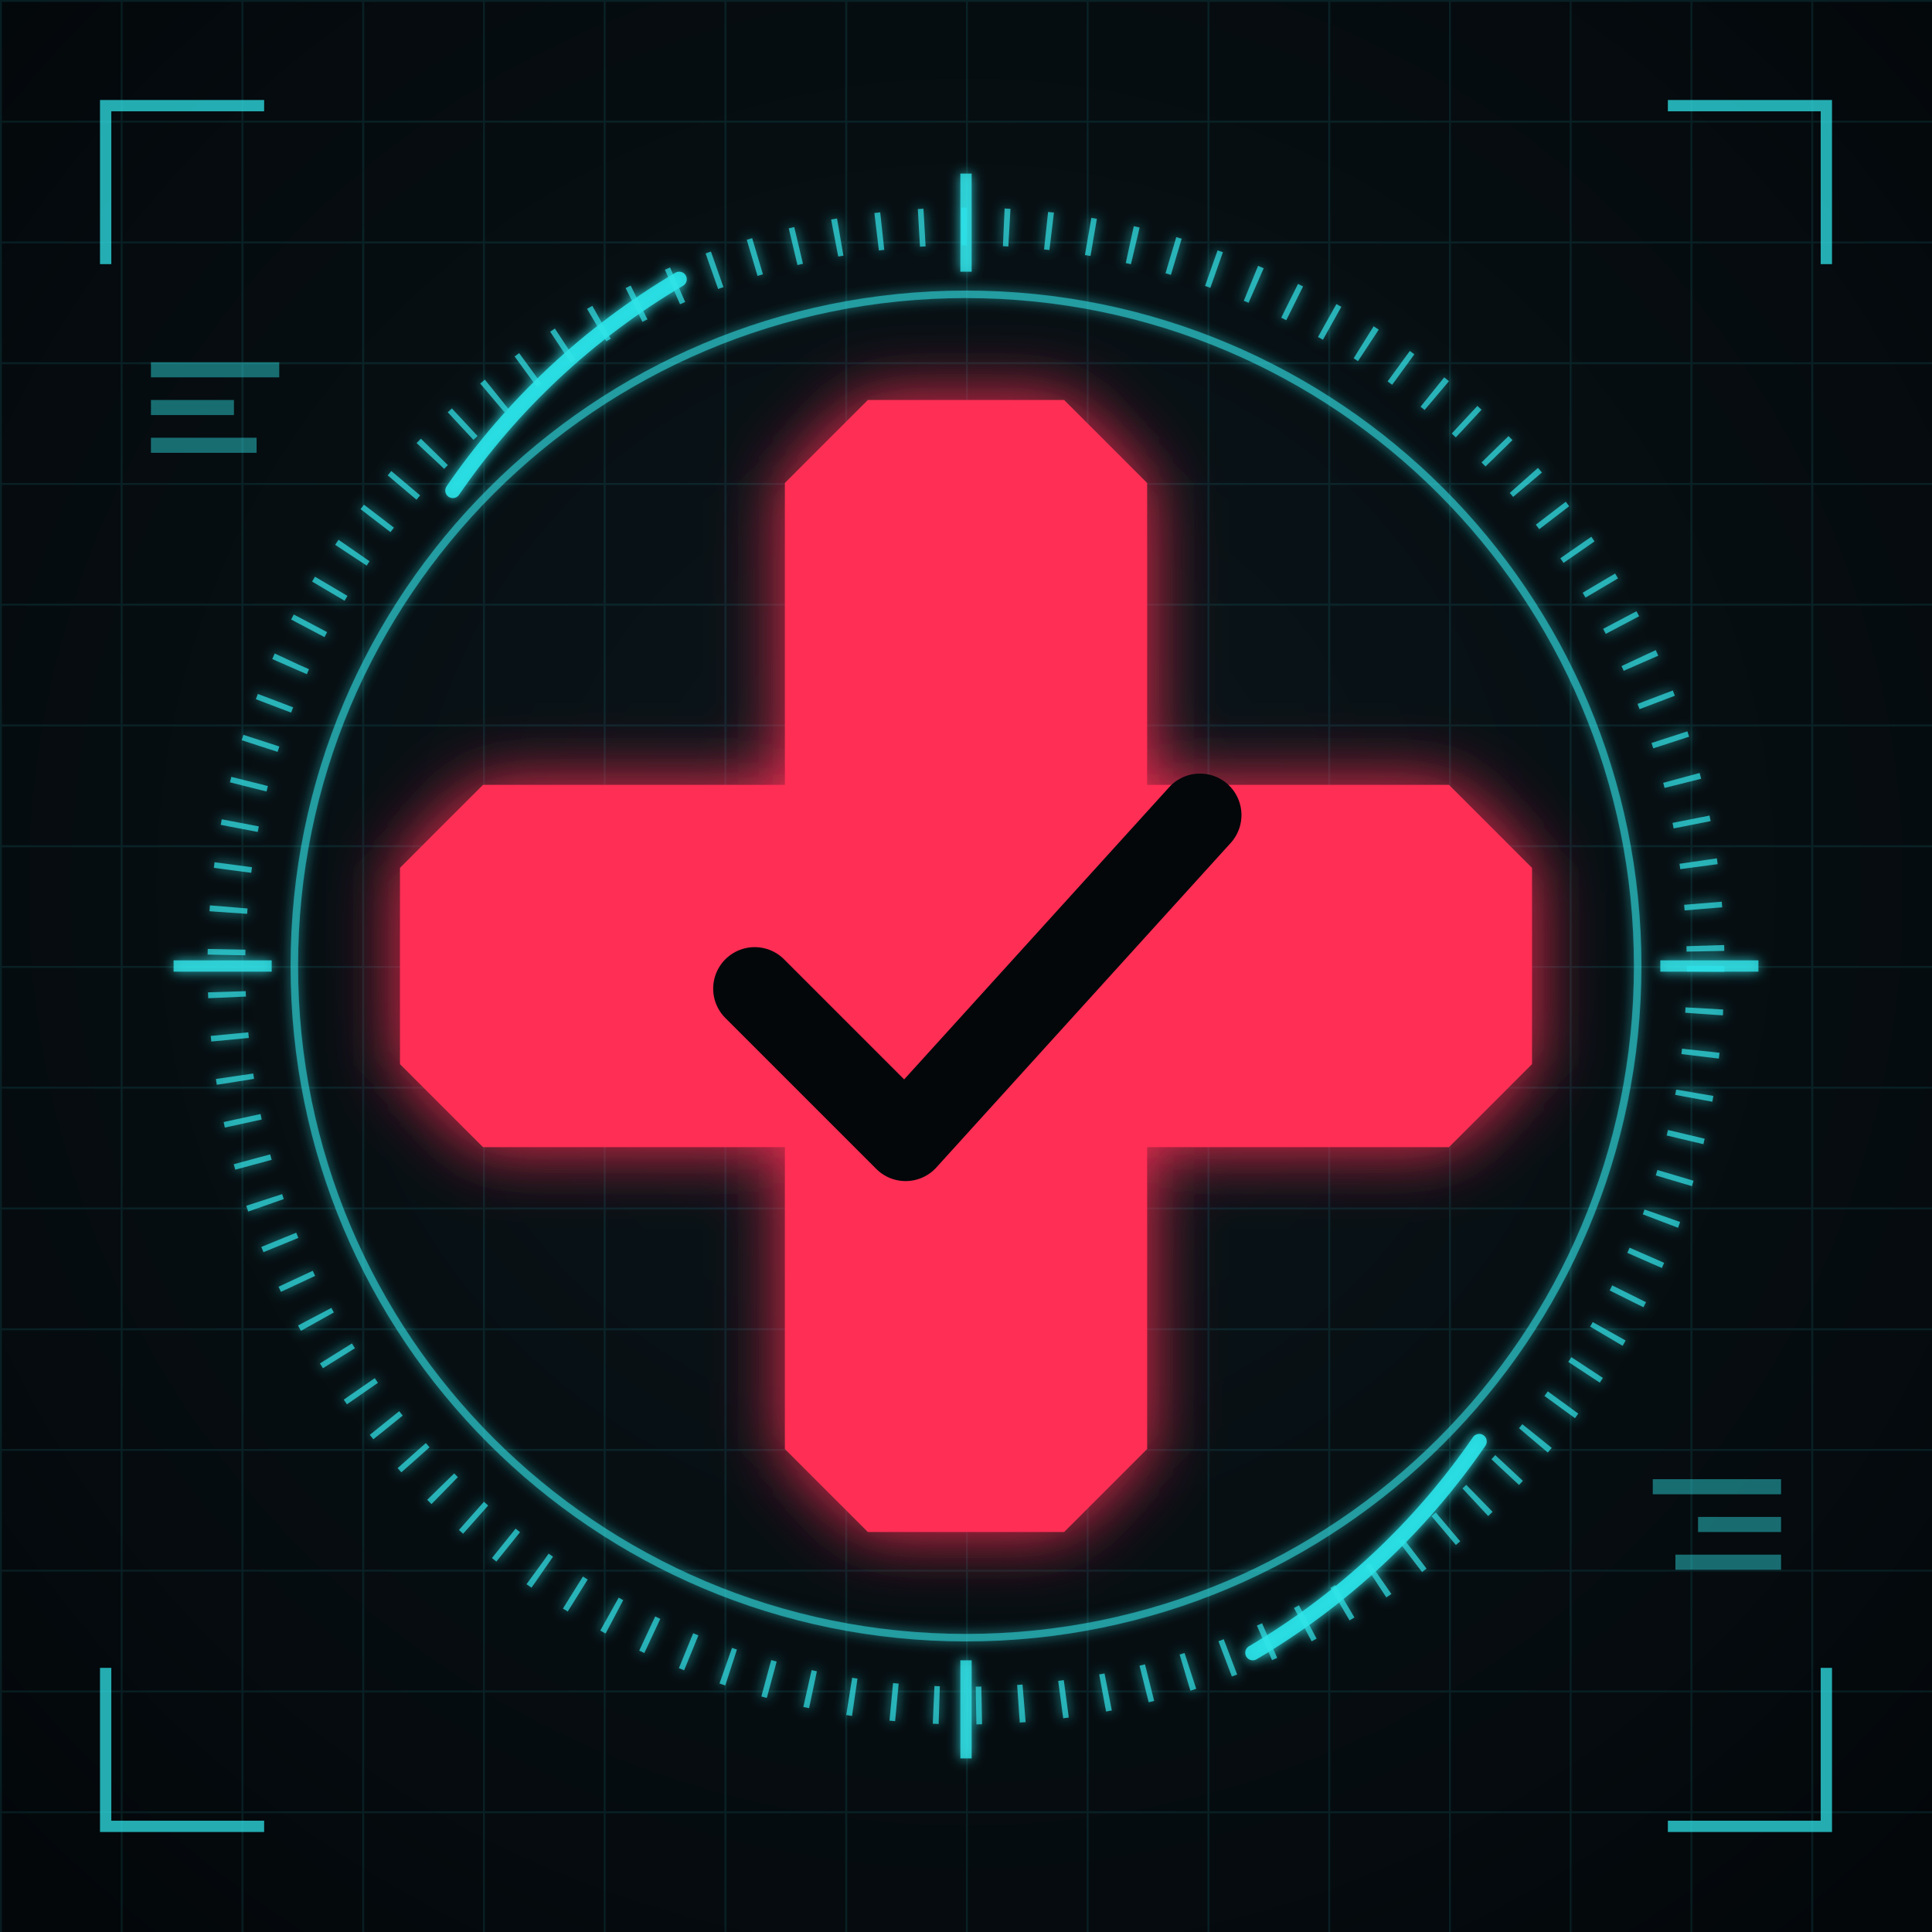
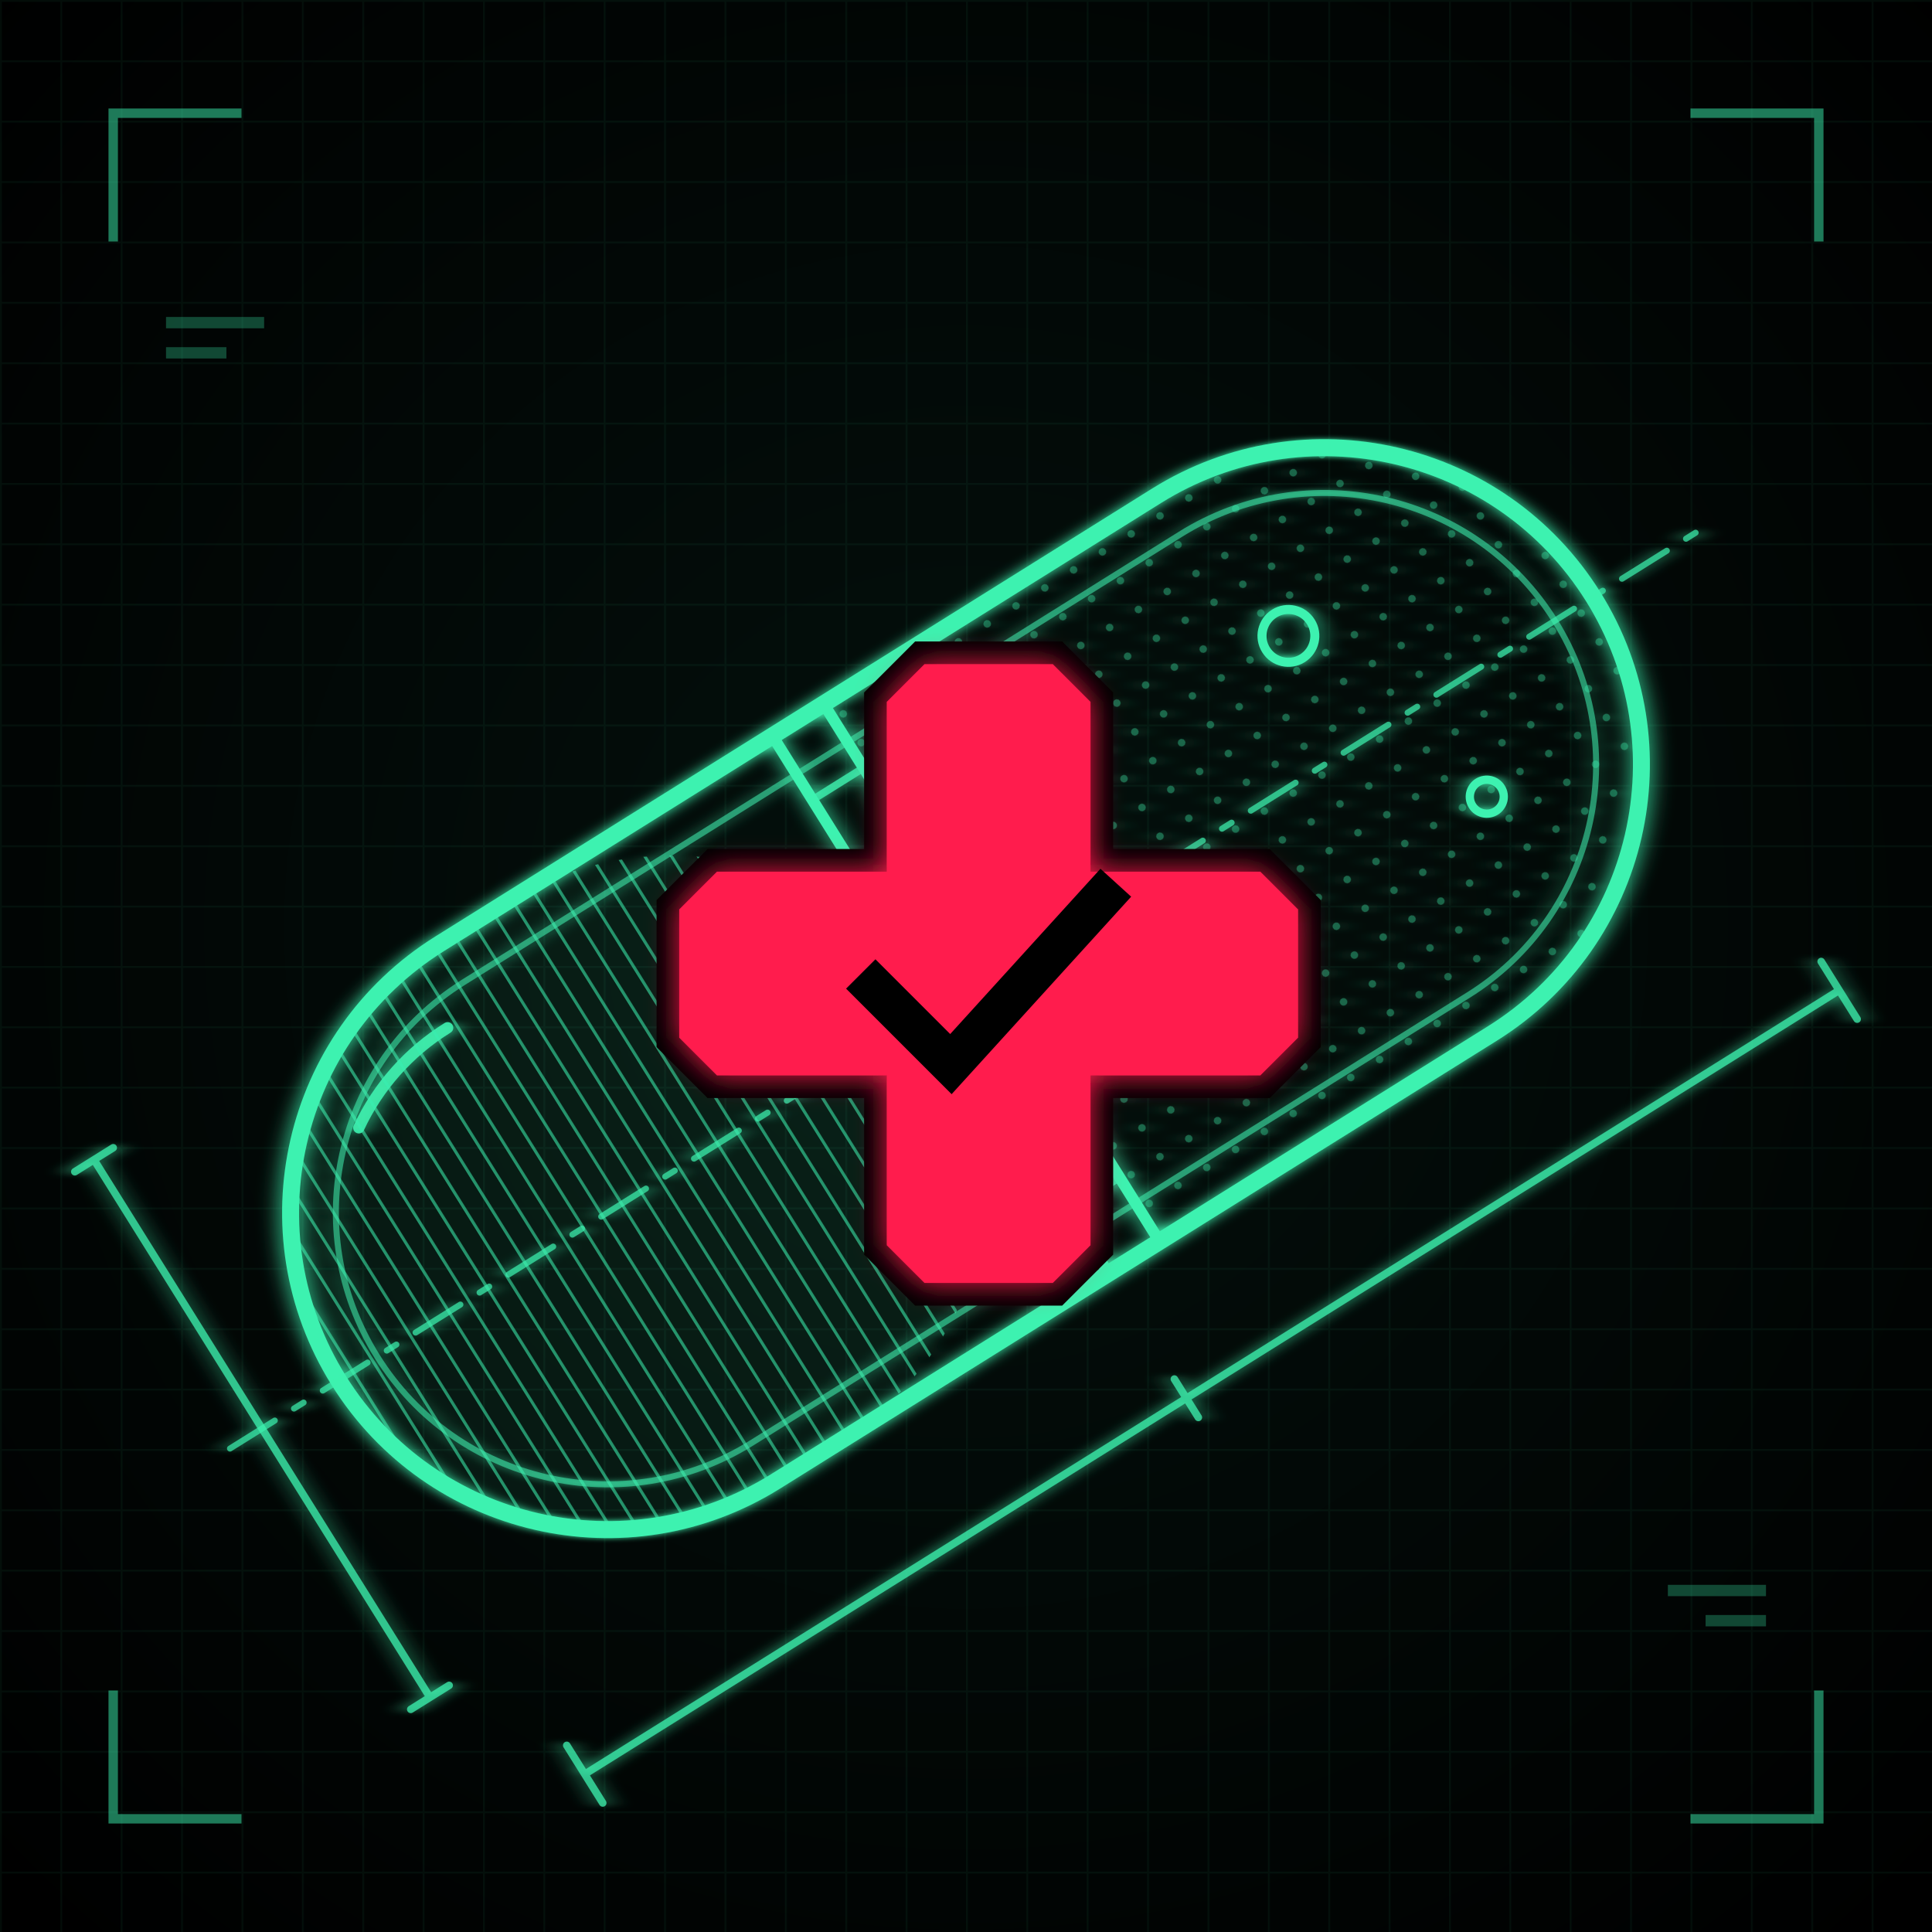
<svg xmlns="http://www.w3.org/2000/svg" viewBox="0 0 512 512" width="512" height="512">
  <defs>
-     <radialGradient id="bg" cx="50%" cy="46%" r="70%">
-       <stop offset="0" stop-color="#0b171c" />
-       <stop offset="1" stop-color="#03070a" />
+     <radialGradient id="tlo" cx="50%" cy="48%" r="70%">
+       <stop offset="0" stop-color="#04110d" />
+       <stop offset="1" stop-color="#000000" />
    </radialGradient>
-     <filter id="glow" x="-30%" y="-30%" width="160%" height="160%">
-       <feGaussianBlur stdDeviation="9" result="b" />
+     <pattern id="siatka" width="16" height="16" patternUnits="userSpaceOnUse">
+       <path d="M16 0H0V16" fill="none" stroke="#3cf2b0" stroke-opacity=".05" stroke-width="1" />
+     </pattern>
+     <filter id="poswiata" x="-20%" y="-20%" width="140%" height="140%">
+       <feGaussianBlur stdDeviation="2.2" result="b" />
      <feMerge>
        <feMergeNode in="b" />
        <feMergeNode in="SourceGraphic" />
      </feMerge>
    </filter>
-     <filter id="cglow" x="-10%" y="-10%" width="120%" height="120%">
-       <feGaussianBlur stdDeviation="1.6" result="b" />
+     <filter id="poswiataC" x="-30%" y="-30%" width="160%" height="160%">
+       <feGaussianBlur stdDeviation="4" result="b" />
      <feMerge>
        <feMergeNode in="b" />
        <feMergeNode in="SourceGraphic" />
      </feMerge>
    </filter>
-     <pattern id="grid" width="32" height="32" patternUnits="userSpaceOnUse">
-       <path d="M32 0H0V32" fill="none" stroke="#2fe3e8" stroke-opacity=".10" stroke-width="1" />
-     </pattern>
  </defs>
-   <rect width="512" height="512" fill="url(#bg)" />
-   <rect width="512" height="512" fill="url(#grid)" />
-   <g fill="none" stroke="#2fe3e8" filter="url(#cglow)">
-     <circle cx="256" cy="256" r="178" stroke-opacity=".55" stroke-width="2" />
-     <circle cx="256" cy="256" r="196" stroke-opacity=".7" stroke-width="10" stroke-dasharray="1.5 9.75" />
-     <path d="M256 46v26M256 440v26M46 256h26M440 256h26" stroke-opacity=".8" stroke-width="3" />
-     <path d="M120 130a190 190 0 0 1 60-56" stroke-opacity=".9" stroke-width="4" stroke-linecap="round" />
-     <path d="M392 382a190 190 0 0 1-60 56" stroke-opacity=".9" stroke-width="4" stroke-linecap="round" />
+   <rect width="512" height="512" fill="url(#tlo)" />
+   <rect width="512" height="512" fill="url(#siatka)" />
+   <g fill="none" stroke="#3cf2b0" stroke-opacity=".5" stroke-width="2.5">
+     <path d="M30 64V30h34M482 64V30h-34M30 448v34h34M482 448v34h-34" />
  </g>
-   <g fill="none" stroke="#2fe3e8" stroke-opacity=".75" stroke-width="3">
-     <path d="M28 70V28h42M484 70V28h-42M28 442v42h42M484 442v42h-42" />
+   <g fill="#3cf2b0" fill-opacity=".28">
+     <rect x="44" y="84" width="26" height="3" />
+     <rect x="44" y="92" width="16" height="3" />
+     <rect x="442" y="420" width="26" height="3" />
+     <rect x="452" y="428" width="16" height="3" />
  </g>
-   <g fill="#2fe3e8" fill-opacity=".45">
-     <rect x="40" y="96" width="34" height="4" />
-     <rect x="40" y="106" width="22" height="4" />
-     <rect x="40" y="116" width="28" height="4" />
-     <rect x="438" y="392" width="34" height="4" />
-     <rect x="450" y="402" width="22" height="4" />
-     <rect x="444" y="412" width="28" height="4" />
-   </g>
-   <g transform="translate(256 256) scale(1) translate(-256 -256)">
-     <path d="M208.0 128.0 L230.0 106.0 L282.0 106.0 L304.0 128.0 L304.0 208.0 L384.0 208.0 L406.0 230.0 L406.0 282.0 L384.0 304.0 L304.0 304.0 L304.0 384.0 L282.0 406.0 L230.0 406.0 L208.0 384.0 L208.0 304.0 L128.0 304.0 L106.0 282.0 L106.0 230.0 L128.0 208.0 L208.0 208.0 Z" fill="#ff2d55" filter="url(#glow)" />
-     <path d="M200 262l40 40 78-86" fill="none" stroke="#03070a" stroke-width="22" stroke-linecap="round" stroke-linejoin="round" />
+   <g transform="translate(256 262) scale(1)">
+     <g transform="rotate(-32)">
+       <defs>
+         <clipPath id="lewa">
+           <rect x="-196.0" y="-84.0" width="188.0" height="168" rx="84.0" />
+         </clipPath>
+         <pattern id="kresk" width="6" height="6" patternUnits="userSpaceOnUse">
+           <path d="M0 0V6" stroke="#3cf2b0" stroke-width="1.6" stroke-opacity=".55" />
+         </pattern>
+         <pattern id="kropki" width="9" height="9" patternUnits="userSpaceOnUse">
+           <circle cx="2" cy="2" r="1" fill="#3cf2b0" fill-opacity=".35" />
+         </pattern>
+         <clipPath id="prawaClip">
+           <rect x="-196.0" y="-84.0" width="392" height="168" rx="84.0" />
+         </clipPath>
+       </defs>
+       <g fill="none" stroke="#3cf2b0" stroke-linecap="round" stroke-linejoin="round" filter="url(#poswiata)">
+         <rect x="-196.0" y="-84.0" width="188.0" height="168" rx="84.0" fill="url(#kresk)" stroke="none" clip-path="url(#lewa)" />
+         <rect x="8" y="-84.0" width="188.0" height="168" fill="url(#kropki)" stroke="none" clip-path="url(#prawaClip)" />
+         <rect x="-196.0" y="-84.0" width="392" height="168" rx="84.0" stroke-width="4.5" />
+         <rect x="-184.0" y="-72.0" width="368" height="144" rx="72.0" stroke-width="1.6" stroke-opacity=".55" />
+         <path d="M-8 -84.0V84.0M8 -84.0V84.0" stroke-width="3" />
+         <path d="M-8 -64.0h16M-8 64.0h16" stroke-width="2" stroke-opacity=".8" />
+         <path d="M-230.0 0H230.0" stroke-width="1.6" stroke-opacity=".7" stroke-dasharray="14 6 3 6" />
+         <path d="M-156.0 -54.0a62.0 62.0 0 0 1 34 -10" stroke-width="3" stroke-opacity=".9" />
+         <circle cx="122.0" cy="-34" r="7" stroke-width="2.4" />
+         <circle cx="144.0" cy="30" r="4.5" stroke-width="2.2" />
+         <path d="M-196.0 114.0V132.0M196.0 114.0V132.0M-196.0 123.0H196.0M-8 117.0V129.0" stroke-width="2" stroke-opacity=".75" />
+         <path d="M-226.0 -84.0H-214.0M-226.0 84.0H-214.0M-220.0 -84.0V84.0" stroke-width="2" stroke-opacity=".75" />
+       </g>
+     </g>
+     <g transform="translate(6 -4)">
+       <path d="M-27.0 -72.0 L-17.0 -82.0 L17.0 -82.0 L27.0 -72.0 L27.0 -27.0 L72.0 -27.0 L82.0 -17.0 L82.0 17.0 L72.0 27.0 L27.0 27.0 L27.0 72.0 L17.0 82.0 L-17.0 82.0 L-27.0 72.0 L-27.0 27.0 L-72.0 27.0 L-82.0 17.0 L-82.0 -17.0 L-72.0 -27.0 L-27.0 -27.0 Z" fill="none" stroke="#000000" stroke-width="12" stroke-linejoin="miter" />
+       <path d="M-27.0 -72.0 L-17.0 -82.0 L17.0 -82.0 L27.0 -72.0 L27.0 -27.0 L72.0 -27.0 L82.0 -17.0 L82.0 17.0 L72.0 27.0 L27.0 27.0 L27.0 72.0 L17.0 82.0 L-17.0 82.0 L-27.0 72.0 L-27.0 27.0 L-72.0 27.0 L-82.0 17.0 L-82.0 -17.0 L-72.0 -27.0 L-27.0 -27.0 Z" fill="#ff1f4d" filter="url(#poswiataC)" />
+       <path d="M-30 4l20 20 40 -44" fill="none" stroke="#000000" stroke-width="11" stroke-linecap="square" stroke-linejoin="miter" />
+     </g>
  </g>
</svg>
